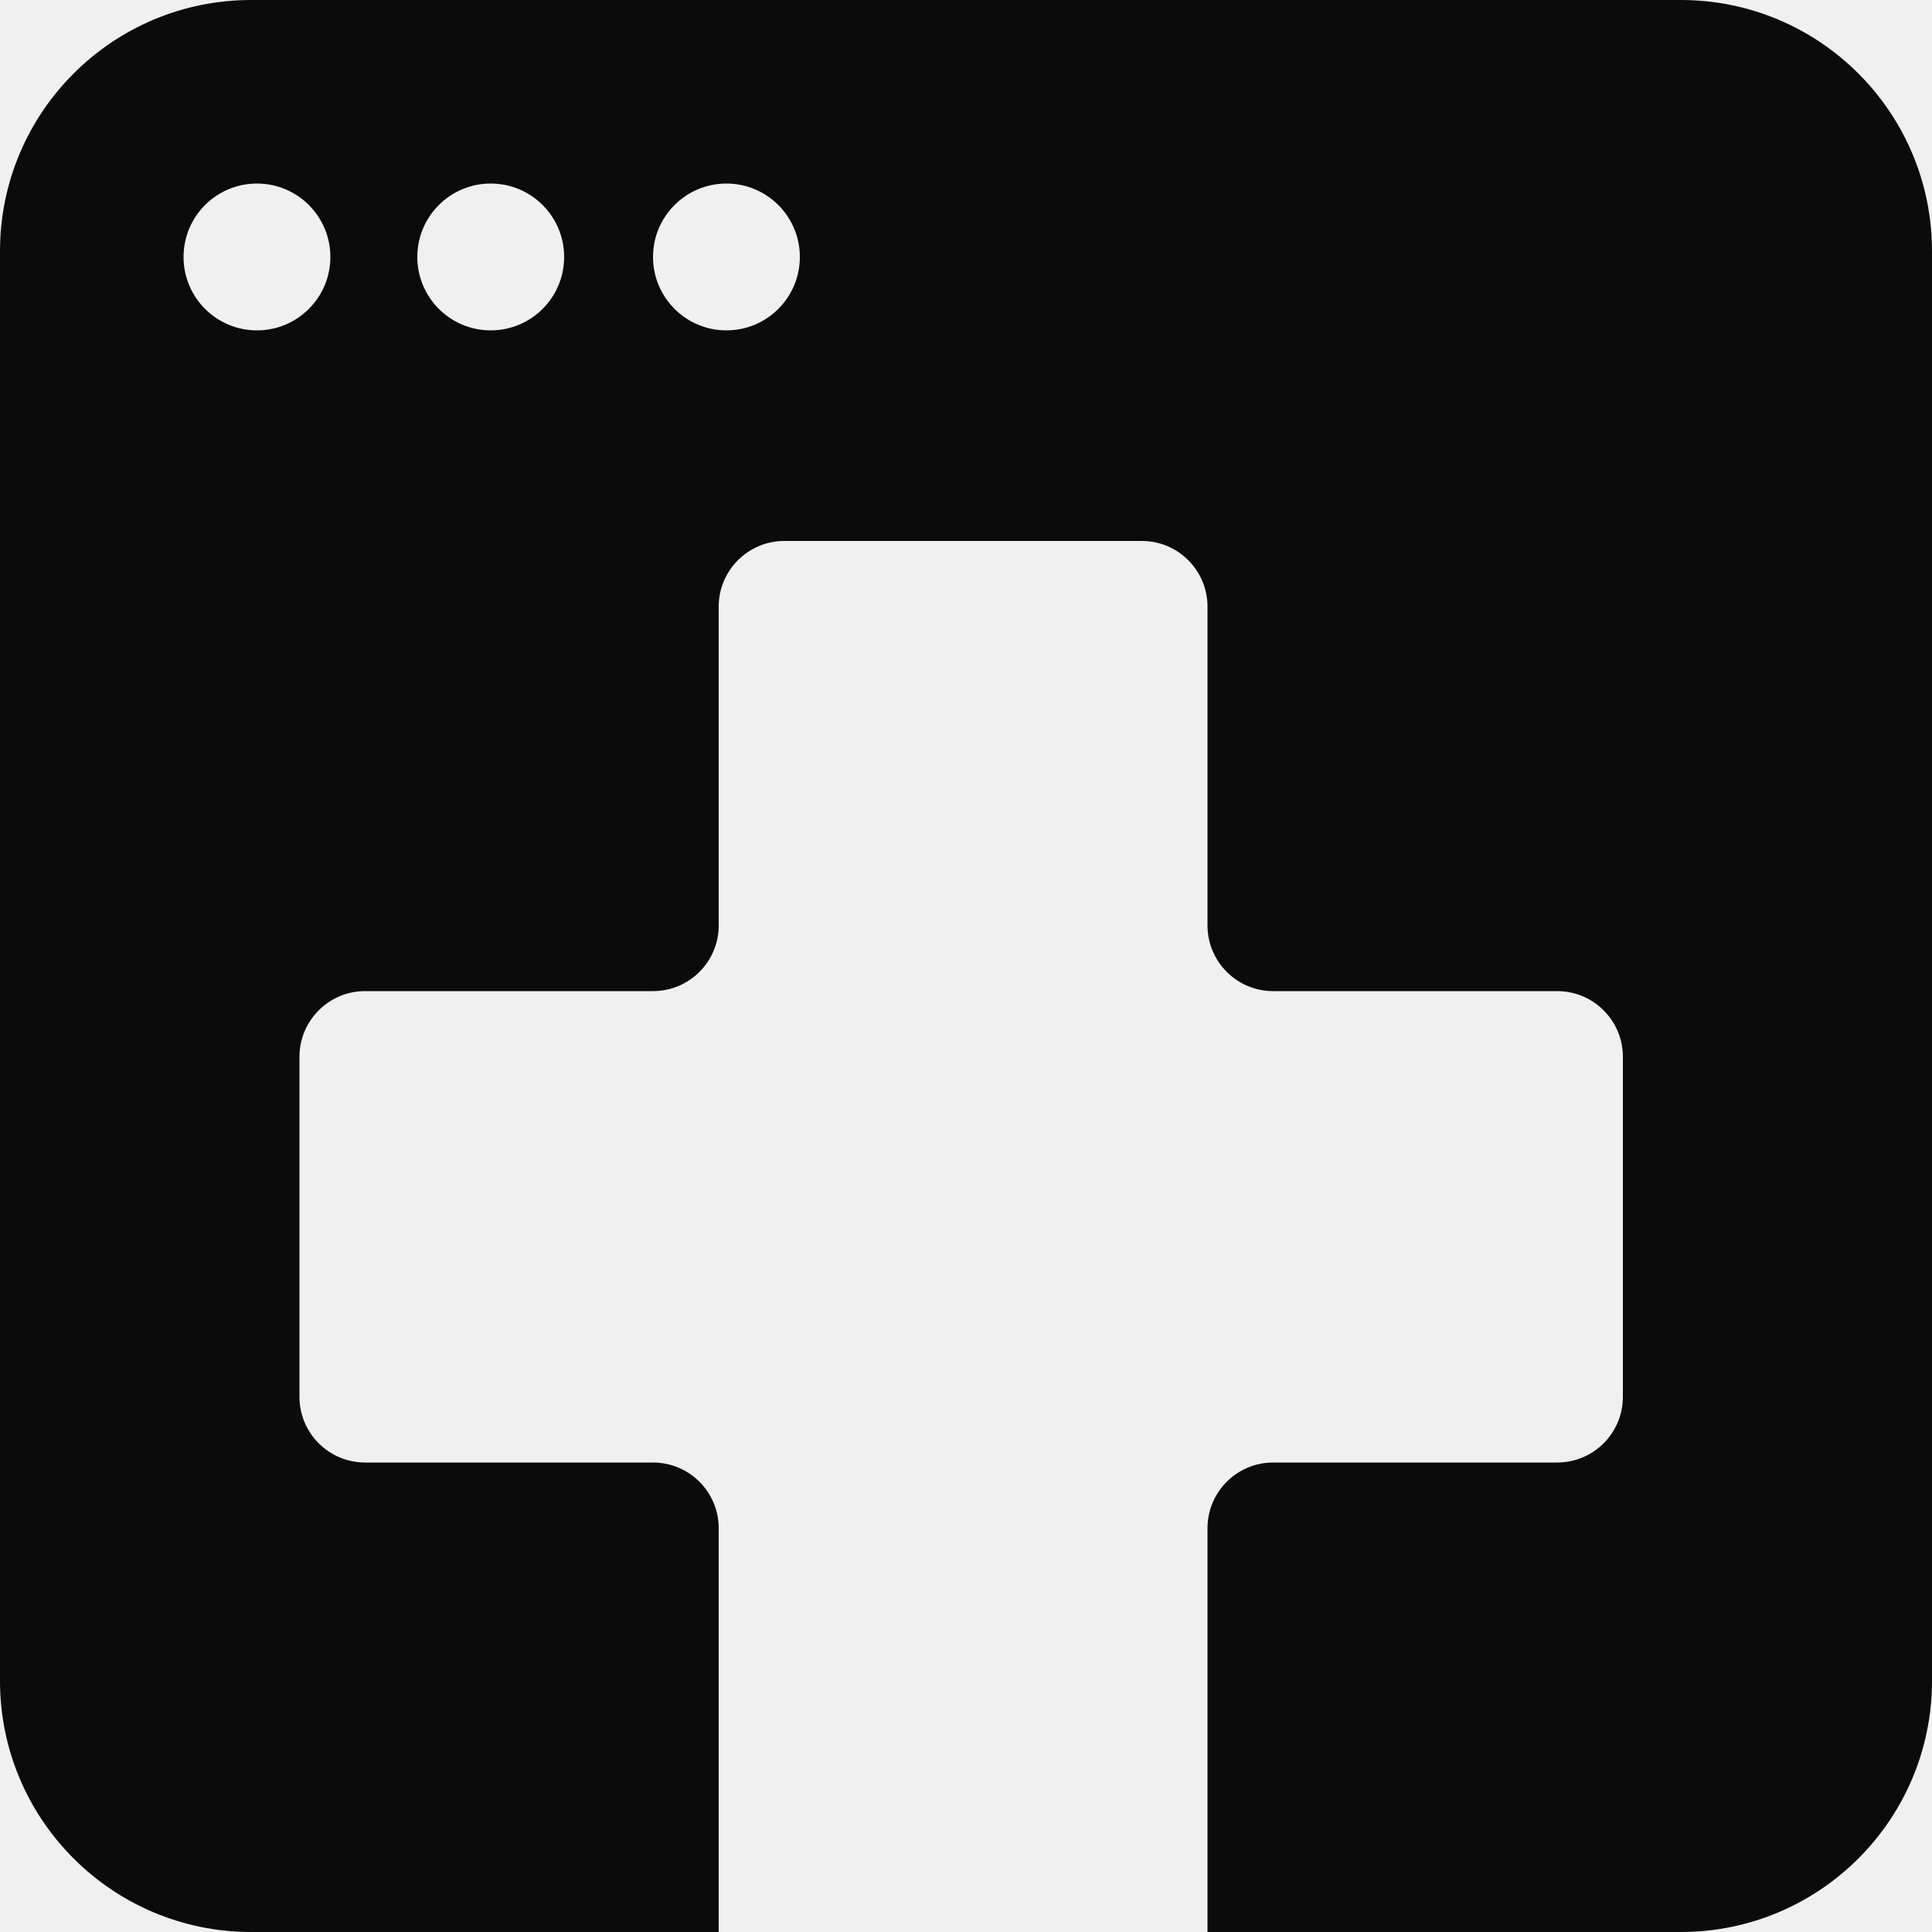
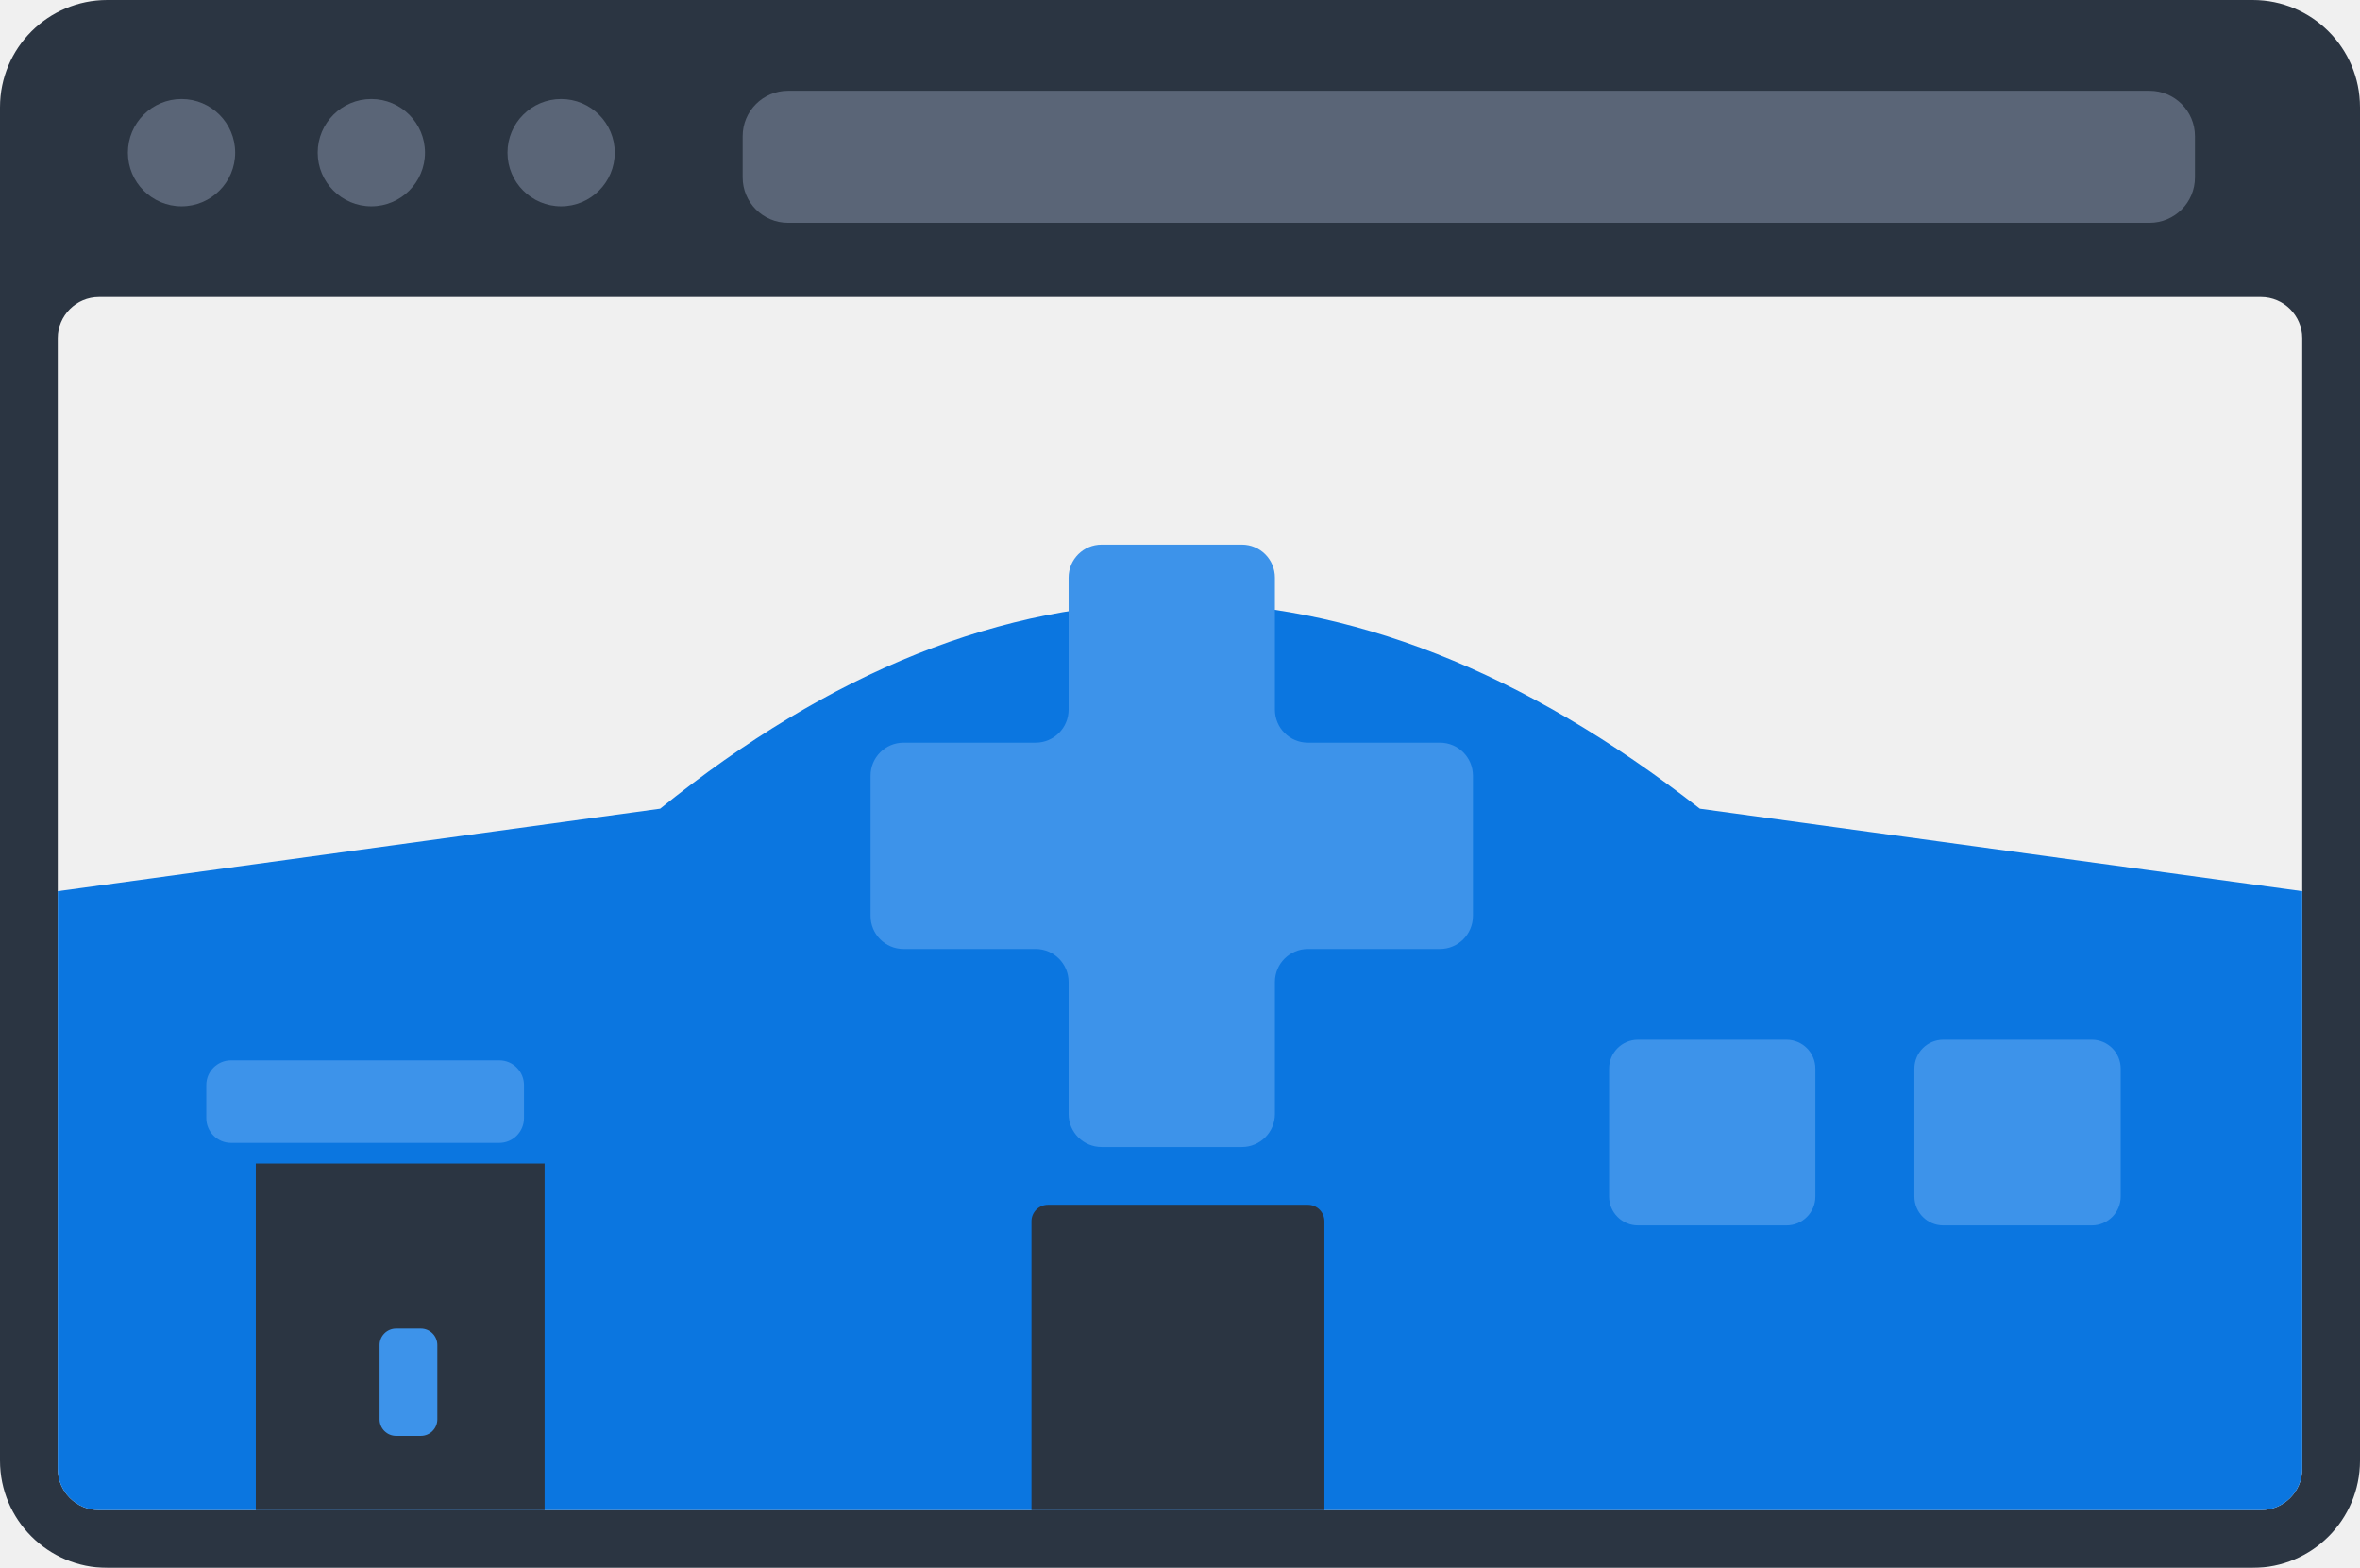
- <svg xmlns="http://www.w3.org/2000/svg" viewBox="0 0 100 100" width="100" height="100">
+ <svg xmlns="http://www.w3.org/2000/svg" viewBox="0 0 572 380" width="572" height="380" role="img" aria-label="Simple Surgery">
  <defs>
-     <mask id="m00B0B0C">
-       <rect x="0" y="0" width="100" height="100" fill="#fff" />
-       <circle cx="13.3" cy="13.3" r="3.8" fill="#000" />
-       <circle cx="25.4" cy="13.3" r="3.8" fill="#000" />
-       <circle cx="37.6" cy="13.3" r="3.8" fill="#000" />
-       <path fill="#000" d="M37.2 31.4A3.4 3.4 0 0 1 40.6 28h18.5a3.4 3.4 0 0 1 3.4 3.4v16.5a3.4 3.4 0 0 0 3.4 3.4h14.7A3.4 3.4 0 0 1 84 54.7v17.6a3.4 3.4 0 0 1-3.4 3.4H65.9a3.4 3.4 0 0 0-3.4 3.4V106H37.2V79.1a3.4 3.4 0 0 0-3.4-3.4H18.9a3.4 3.4 0 0 1-3.4-3.4V54.7a3.4 3.4 0 0 1 3.4-3.4h14.9a3.4 3.4 0 0 0 3.4-3.4Z" />
+     <clipPath id="sni9491">
+       <rect x="14" y="72" width="544" height="294" rx="10" ry="10" />
+     </clipPath>
+     <mask id="mni9491">
+       <rect x="0" y="0" width="572" height="380" fill="#fff" />
+       <rect x="14" y="72" width="544" height="294" rx="10" ry="10" fill="#000" />
    </mask>
  </defs>
  <g transform="translate(0 0)">
-     <rect x="0" y="0" width="100" height="100" rx="13" ry="13" fill="#0B0B0C" mask="url(#m00B0B0C)" />
+     <rect x="0" y="0" width="572" height="380" rx="26" ry="26" fill="#2B3542" mask="url(#mni9491)" />
+     <g fill="#5A6577">
+       <circle cx="44" cy="37" r="13" />
+       <circle cx="90" cy="37" r="13" />
+       <circle cx="136" cy="37" r="13" />
+       <rect x="180" y="22" width="352" height="32" rx="11" ry="11" />
+     </g>
+     <g clip-path="url(#sni9491)">
+       <path fill="#0B76E0" d="M14 366 L14 216 L160 196 Q284 96 412 196 L558 216 L558 366 Z" />
+       <g fill="#2B3542">
+         <path d="M254 292 h63 a4 4 0 0 1 4 4 v70 h-71 v-70 a4 4 0 0 1 4-4 Z" />
+         <path d="M62 282 h70 v84 H62 Z" />
+       </g>
+       <g fill="#3D93EA">
+         <path d="M267 132 h34 a8 8 0 0 1 8 8 v32 a8 8 0 0 0 8 8 h32 a8 8 0 0 1 8 8 v34 a8 8 0 0 1-8 8 h-32 a8 8 0 0 0-8 8 v32 a8 8 0 0 1-8 8 h-34 a8 8 0 0 1-8-8 v-32 a8 8 0 0 0-8-8 h-32 a8 8 0 0 1-8-8 v-34 a8 8 0 0 1 8-8 h32 a8 8 0 0 0 8-8 v-32 a8 8 0 0 1 8-8 Z" />
+         <rect x="50" y="257" width="77" height="20" rx="6" ry="6" />
+         <rect x="92" y="322" width="14" height="26" rx="4" ry="4" />
+         <rect x="390" y="252" width="50" height="45" rx="7" ry="7" />
+         <rect x="464" y="252" width="50" height="45" rx="7" ry="7" />
+       </g>
+     </g>
  </g>
</svg>
